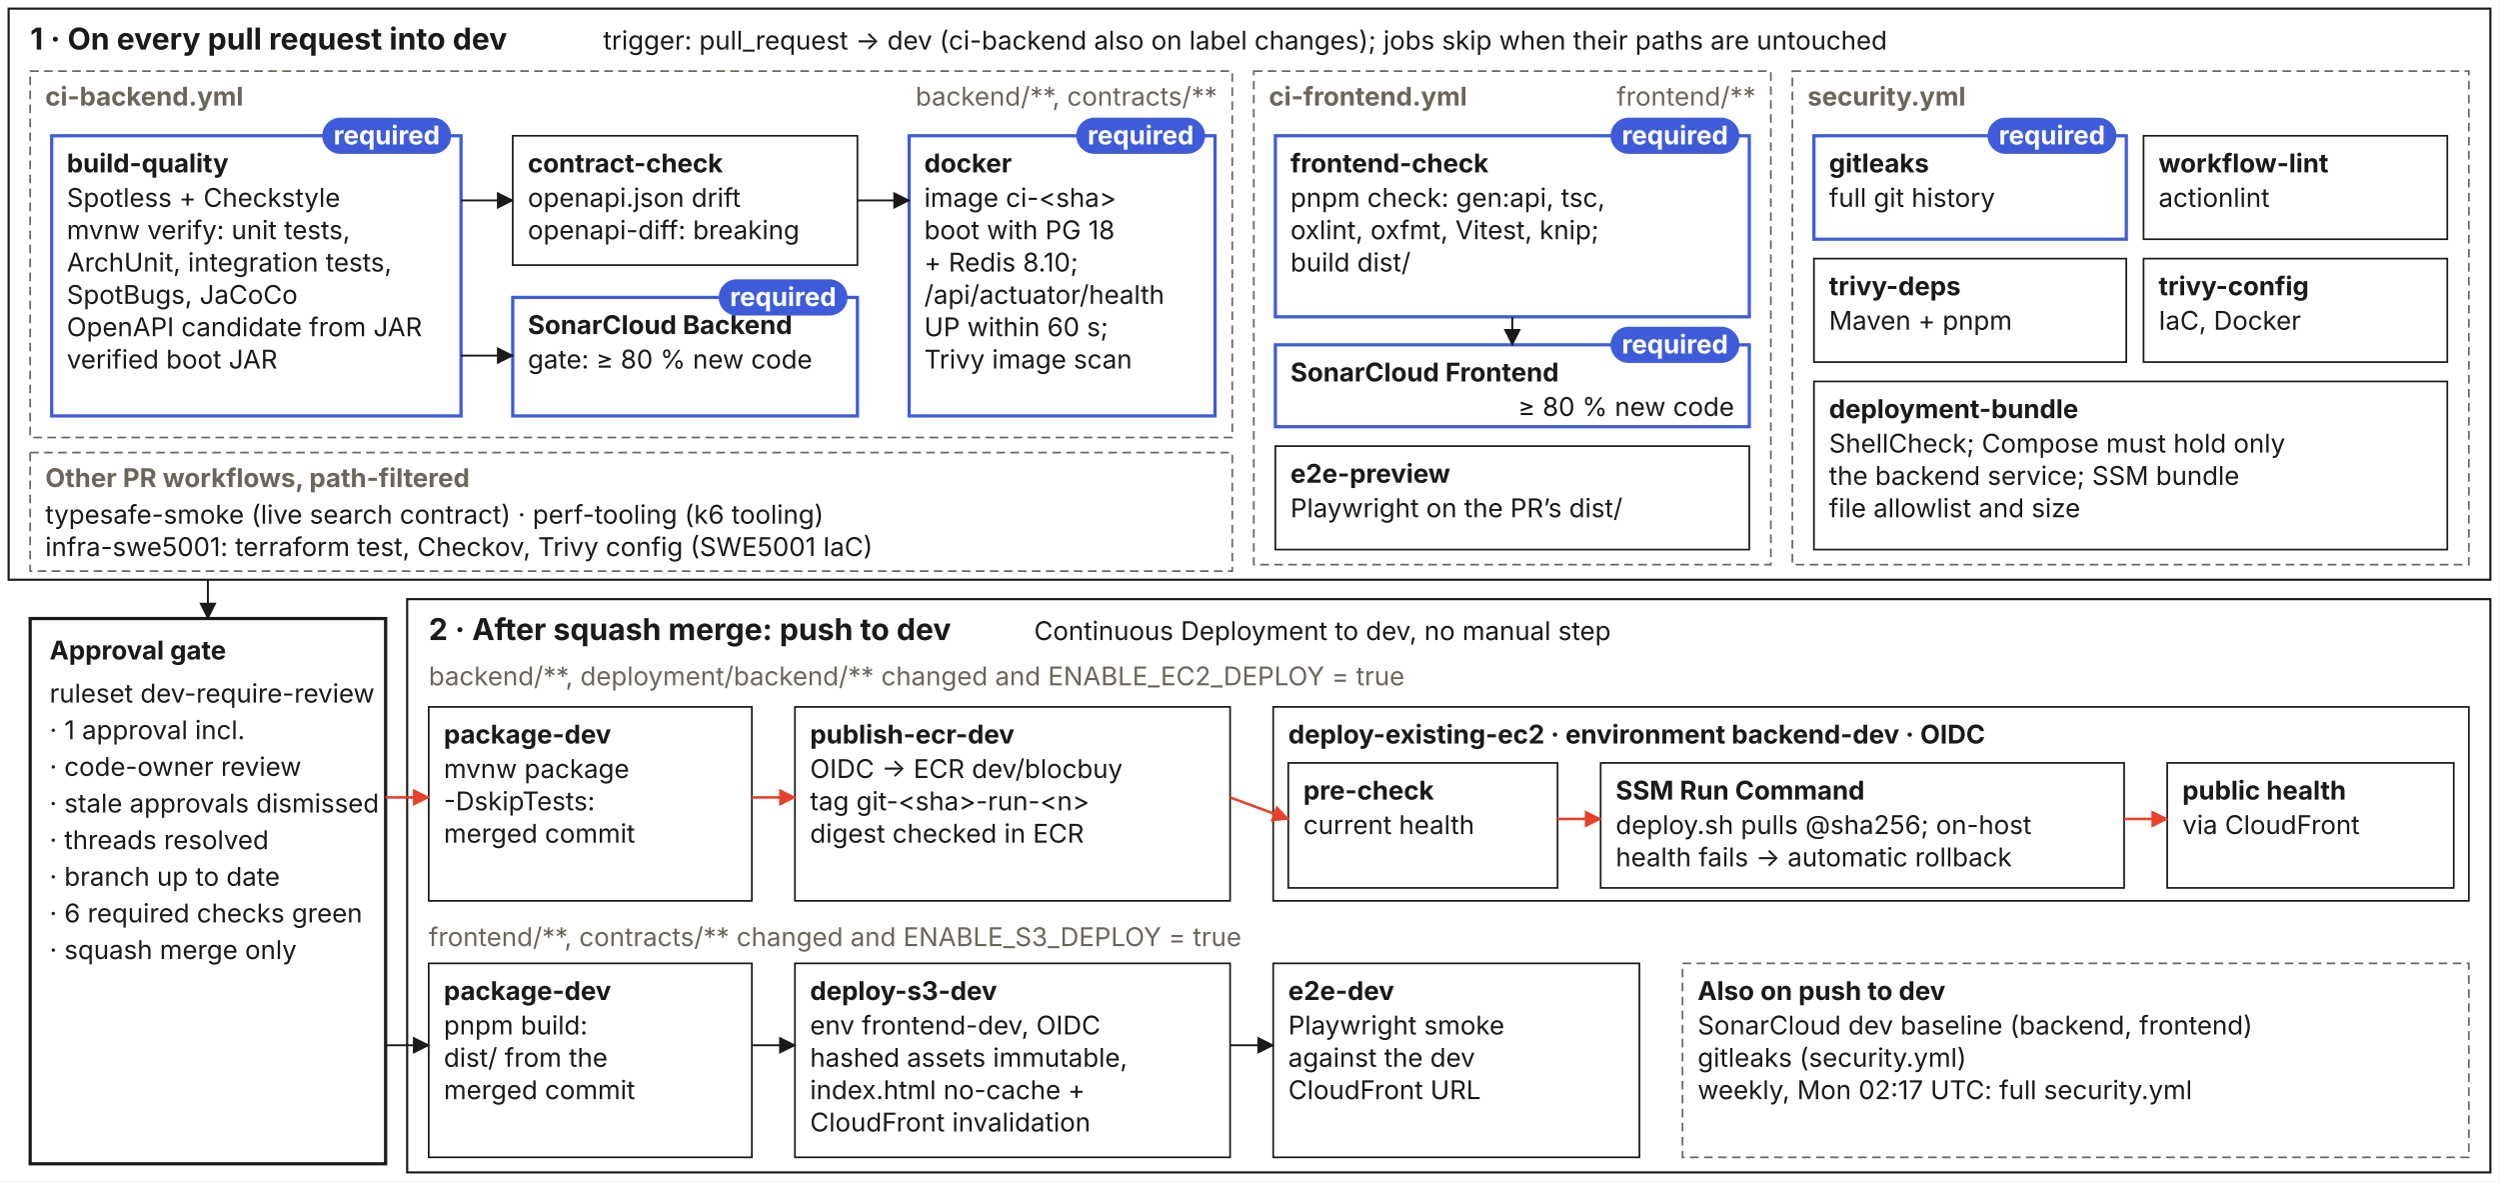
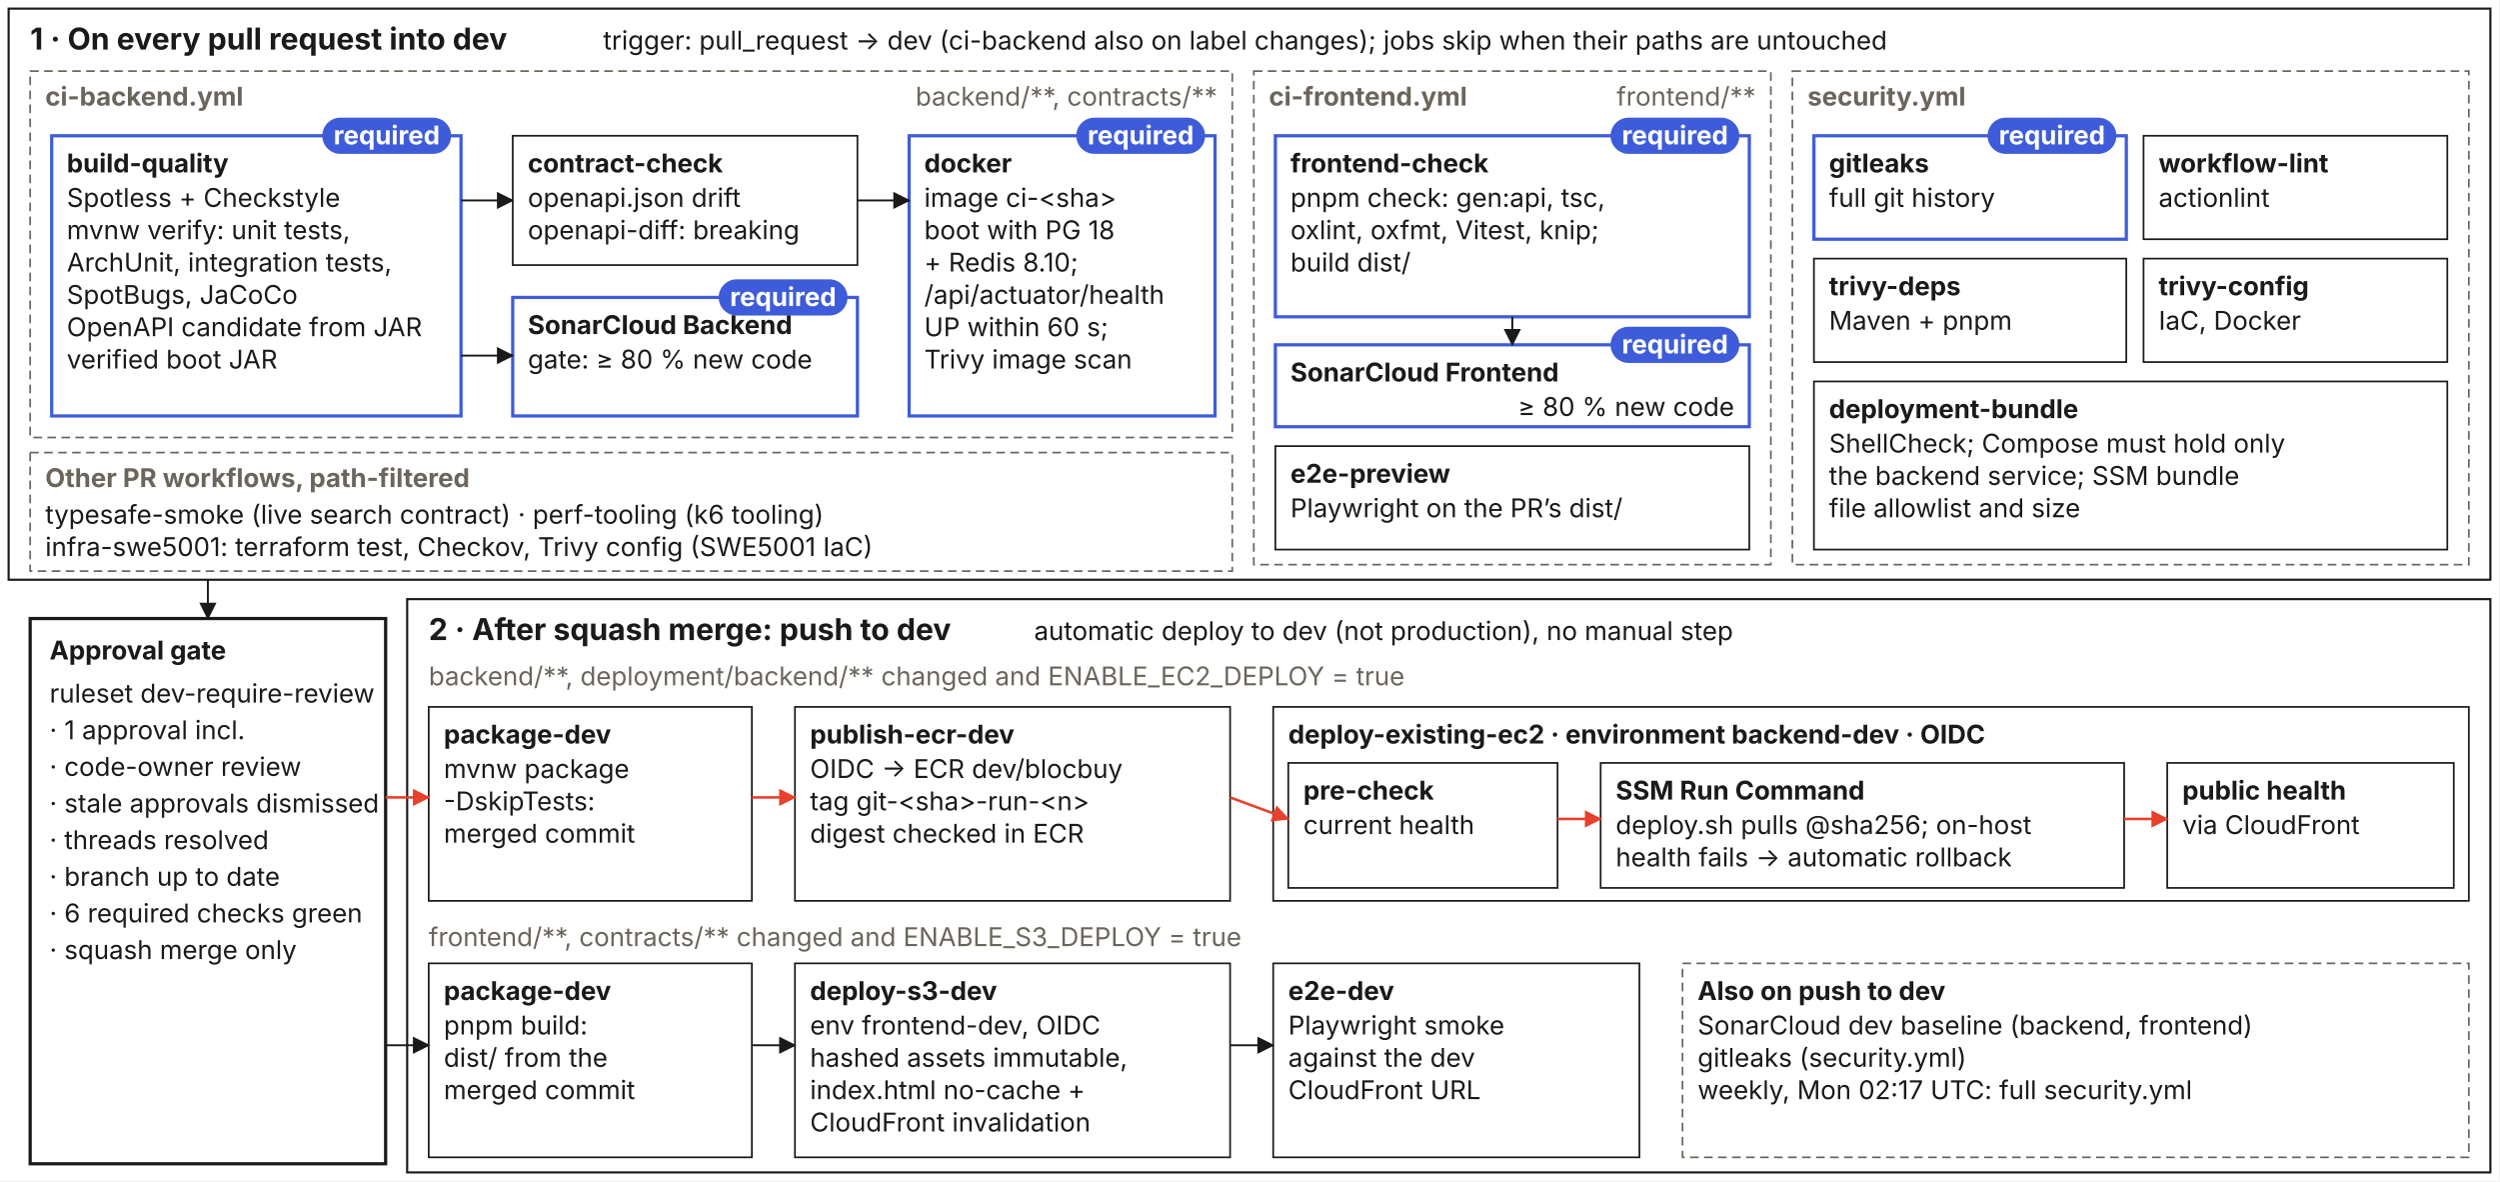
<svg xmlns="http://www.w3.org/2000/svg" width="2320" height="1096" viewBox="0 0 2320 1096" font-family="Inter, Helvetica, Arial, sans-serif">
  <defs>
    <marker id="cpmOpen" viewBox="0 0 12 12" refX="11" refY="6" markerWidth="16" markerHeight="16" markerUnits="userSpaceOnUse" orient="auto-start-reverse">
      <path d="M0,0 L12,6 L0,12" fill="none" stroke="#1B1A18" stroke-width="1.8" />
    </marker>
    <marker id="cpmOpenRed" viewBox="0 0 12 12" refX="11" refY="6" markerWidth="16" markerHeight="16" markerUnits="userSpaceOnUse" orient="auto-start-reverse">
      <path d="M0,0 L12,6 L0,12" fill="none" stroke="#E8402A" stroke-width="1.8" />
    </marker>
    <marker id="cpmOpenGrey" viewBox="0 0 12 12" refX="11" refY="6" markerWidth="16" markerHeight="16" markerUnits="userSpaceOnUse" orient="auto-start-reverse">
      <path d="M0,0 L12,6 L0,12" fill="none" stroke="#6B655C" stroke-width="1.8" />
    </marker>
    <marker id="cpmFill" viewBox="0 0 12 12" refX="11" refY="6" markerWidth="16" markerHeight="16" markerUnits="userSpaceOnUse" orient="auto-start-reverse">
      <path d="M0,0 L12,6 L0,12 Z" fill="#1B1A18" />
    </marker>
    <marker id="cpmFillRed" viewBox="0 0 12 12" refX="11" refY="6" markerWidth="16" markerHeight="16" markerUnits="userSpaceOnUse" orient="auto-start-reverse">
      <path d="M0,0 L12,6 L0,12 Z" fill="#E8402A" />
    </marker>
    <marker id="cpmFillBlue" viewBox="0 0 12 12" refX="11" refY="6" markerWidth="16" markerHeight="16" markerUnits="userSpaceOnUse" orient="auto-start-reverse">
      <path d="M0,0 L12,6 L0,12 Z" fill="#3E5CD9" />
    </marker>
  </defs>
  <rect x="0" y="0" width="2320" height="1096" fill="#FFFFFF" />
  <rect x="8" y="8" width="2304" height="530" fill="#FFFFFF" stroke="#1B1A18" stroke-width="2" />
  <text x="28" y="46" font-size="28" font-weight="700" text-anchor="start" fill="#1B1A18">1 · On every pull request into dev</text>
  <text x="560" y="46" font-size="24" text-anchor="start" fill="#1B1A18">trigger: pull_request → dev (ci-backend also on label changes); jobs skip when their paths are untouched</text>
  <rect x="28" y="66" width="1116" height="340" fill="#FFFFFF" stroke="#6B655C" stroke-width="1.6" stroke-dasharray="8 5" />
  <text x="42" y="98" font-size="24" font-weight="700" text-anchor="start" fill="#6B655C">ci-backend.yml</text>
  <text x="1130" y="98" font-size="24" text-anchor="end" fill="#6B655C">backend/**, contracts/**</text>
  <rect x="48" y="126" width="380" height="260" fill="#FFFFFF" stroke="#3E5CD9" stroke-width="3" />
  <text x="62" y="160" font-size="24" font-weight="700" text-anchor="start" fill="#1B1A18">build-quality</text>
  <text x="62" y="192" font-size="24" text-anchor="start" fill="#1B1A18">Spotless + Checkstyle</text>
  <text x="62" y="222" font-size="24" text-anchor="start" fill="#1B1A18">mvnw verify: unit tests,</text>
  <text x="62" y="252" font-size="24" text-anchor="start" fill="#1B1A18">ArchUnit, integration tests,</text>
  <text x="62" y="282" font-size="24" text-anchor="start" fill="#1B1A18">SpotBugs, JaCoCo</text>
  <text x="62" y="312" font-size="24" text-anchor="start" fill="#1B1A18">OpenAPI candidate from JAR</text>
  <text x="62" y="342" font-size="24" text-anchor="start" fill="#1B1A18">verified boot JAR</text>
  <rect x="300" y="110" width="118" height="32" rx="16" fill="#3E5CD9" stroke="#3E5CD9" stroke-width="1.6" />
  <text x="359" y="134" font-size="24" font-weight="700" text-anchor="middle" fill="#FFFFFF">required</text>
  <rect x="476" y="126" width="320" height="120" fill="#FFFFFF" stroke="#1B1A18" stroke-width="1.6" />
  <text x="490" y="160" font-size="24" font-weight="700" text-anchor="start" fill="#1B1A18">contract-check</text>
  <text x="490" y="192" font-size="24" text-anchor="start" fill="#1B1A18">openapi.json drift</text>
  <text x="490" y="222" font-size="24" text-anchor="start" fill="#1B1A18">openapi-diff: breaking</text>
  <rect x="476" y="276" width="320" height="110" fill="#FFFFFF" stroke="#3E5CD9" stroke-width="3" />
  <text x="490" y="310" font-size="24" font-weight="700" text-anchor="start" fill="#1B1A18">SonarCloud Backend</text>
  <text x="490" y="342" font-size="24" text-anchor="start" fill="#1B1A18">gate: ≥ 80 % new code</text>
  <rect x="668" y="260" width="118" height="32" rx="16" fill="#3E5CD9" stroke="#3E5CD9" stroke-width="1.6" />
  <text x="727" y="284" font-size="24" font-weight="700" text-anchor="middle" fill="#FFFFFF">required</text>
  <rect x="844" y="126" width="284" height="260" fill="#FFFFFF" stroke="#3E5CD9" stroke-width="3" />
  <text x="858" y="160" font-size="24" font-weight="700" text-anchor="start" fill="#1B1A18">docker</text>
  <text x="858" y="192" font-size="24" text-anchor="start" fill="#1B1A18">image ci-&lt;sha&gt;</text>
  <text x="858" y="222" font-size="24" text-anchor="start" fill="#1B1A18">boot with PG 18</text>
  <text x="858" y="252" font-size="24" text-anchor="start" fill="#1B1A18">+ Redis 8.10;</text>
  <text x="858" y="282" font-size="24" text-anchor="start" fill="#1B1A18">/api/actuator/health</text>
  <text x="858" y="312" font-size="24" text-anchor="start" fill="#1B1A18">UP within 60 s;</text>
  <text x="858" y="342" font-size="24" text-anchor="start" fill="#1B1A18">Trivy image scan</text>
  <rect x="1000" y="110" width="118" height="32" rx="16" fill="#3E5CD9" stroke="#3E5CD9" stroke-width="1.6" />
  <text x="1059" y="134" font-size="24" font-weight="700" text-anchor="middle" fill="#FFFFFF">required</text>
  <line x1="428" y1="186" x2="476" y2="186" stroke="#1B1A18" stroke-width="1.8" marker-end="url(#cpmFill)" />
  <line x1="428" y1="330" x2="476" y2="330" stroke="#1B1A18" stroke-width="1.8" marker-end="url(#cpmFill)" />
  <line x1="796" y1="186" x2="844" y2="186" stroke="#1B1A18" stroke-width="1.8" marker-end="url(#cpmFill)" />
  <rect x="28" y="420" width="1116" height="110" fill="#FFFFFF" stroke="#6B655C" stroke-width="1.6" stroke-dasharray="8 5" />
  <text x="42" y="452" font-size="24" font-weight="700" text-anchor="start" fill="#6B655C">Other PR workflows, path-filtered</text>
  <text x="42" y="486" font-size="24" text-anchor="start" fill="#1B1A18">typesafe-smoke (live search contract) · perf-tooling (k6 tooling)</text>
  <text x="42" y="516" font-size="24" text-anchor="start" fill="#1B1A18">infra-swe5001: terraform test, Checkov, Trivy config (SWE5001 IaC)</text>
  <rect x="1164" y="66" width="480" height="458" fill="#FFFFFF" stroke="#6B655C" stroke-width="1.6" stroke-dasharray="8 5" />
  <text x="1178" y="98" font-size="24" font-weight="700" text-anchor="start" fill="#6B655C">ci-frontend.yml</text>
  <text x="1630" y="98" font-size="24" text-anchor="end" fill="#6B655C">frontend/**</text>
  <rect x="1184" y="126" width="440" height="168" fill="#FFFFFF" stroke="#3E5CD9" stroke-width="3" />
  <text x="1198" y="160" font-size="24" font-weight="700" text-anchor="start" fill="#1B1A18">frontend-check</text>
  <text x="1198" y="192" font-size="24" text-anchor="start" fill="#1B1A18">pnpm check: gen:api, tsc,</text>
  <text x="1198" y="222" font-size="24" text-anchor="start" fill="#1B1A18">oxlint, oxfmt, Vitest, knip;</text>
  <text x="1198" y="252" font-size="24" text-anchor="start" fill="#1B1A18">build dist/</text>
  <rect x="1496" y="110" width="118" height="32" rx="16" fill="#3E5CD9" stroke="#3E5CD9" stroke-width="1.6" />
  <text x="1555" y="134" font-size="24" font-weight="700" text-anchor="middle" fill="#FFFFFF">required</text>
  <rect x="1184" y="320" width="440" height="76" fill="#FFFFFF" stroke="#3E5CD9" stroke-width="3" />
  <text x="1198" y="354" font-size="24" font-weight="700" text-anchor="start" fill="#1B1A18">SonarCloud Frontend</text>
  <rect x="1496" y="304" width="118" height="32" rx="16" fill="#3E5CD9" stroke="#3E5CD9" stroke-width="1.6" />
  <text x="1555" y="328" font-size="24" font-weight="700" text-anchor="middle" fill="#FFFFFF">required</text>
  <text x="1610" y="386" font-size="24" text-anchor="end" fill="#1B1A18">≥ 80 % new code</text>
  <rect x="1184" y="414" width="440" height="96" fill="#FFFFFF" stroke="#1B1A18" stroke-width="1.6" />
  <text x="1198" y="448" font-size="24" font-weight="700" text-anchor="start" fill="#1B1A18">e2e-preview</text>
  <text x="1198" y="480" font-size="24" text-anchor="start" fill="#1B1A18">Playwright on the PR’s dist/</text>
  <line x1="1404" y1="294" x2="1404" y2="320" stroke="#1B1A18" stroke-width="1.8" marker-end="url(#cpmFill)" />
  <rect x="1664" y="66" width="628" height="458" fill="#FFFFFF" stroke="#6B655C" stroke-width="1.6" stroke-dasharray="8 5" />
  <text x="1678" y="98" font-size="24" font-weight="700" text-anchor="start" fill="#6B655C">security.yml</text>
  <rect x="1684" y="126" width="290" height="96" fill="#FFFFFF" stroke="#3E5CD9" stroke-width="3" />
  <text x="1698" y="160" font-size="24" font-weight="700" text-anchor="start" fill="#1B1A18">gitleaks</text>
  <text x="1698" y="192" font-size="24" text-anchor="start" fill="#1B1A18">full git history</text>
  <rect x="1846" y="110" width="118" height="32" rx="16" fill="#3E5CD9" stroke="#3E5CD9" stroke-width="1.6" />
  <text x="1905" y="134" font-size="24" font-weight="700" text-anchor="middle" fill="#FFFFFF">required</text>
  <rect x="1990" y="126" width="282" height="96" fill="#FFFFFF" stroke="#1B1A18" stroke-width="1.6" />
  <text x="2004" y="160" font-size="24" font-weight="700" text-anchor="start" fill="#1B1A18">workflow-lint</text>
  <text x="2004" y="192" font-size="24" text-anchor="start" fill="#1B1A18">actionlint</text>
  <rect x="1684" y="240" width="290" height="96" fill="#FFFFFF" stroke="#1B1A18" stroke-width="1.6" />
  <text x="1698" y="274" font-size="24" font-weight="700" text-anchor="start" fill="#1B1A18">trivy-deps</text>
  <text x="1698" y="306" font-size="24" text-anchor="start" fill="#1B1A18">Maven + pnpm</text>
  <rect x="1990" y="240" width="282" height="96" fill="#FFFFFF" stroke="#1B1A18" stroke-width="1.6" />
  <text x="2004" y="274" font-size="24" font-weight="700" text-anchor="start" fill="#1B1A18">trivy-config</text>
  <text x="2004" y="306" font-size="24" text-anchor="start" fill="#1B1A18">IaC, Docker</text>
  <rect x="1684" y="354" width="588" height="156" fill="#FFFFFF" stroke="#1B1A18" stroke-width="1.6" />
  <text x="1698" y="388" font-size="24" font-weight="700" text-anchor="start" fill="#1B1A18">deployment-bundle</text>
  <text x="1698" y="420" font-size="24" text-anchor="start" fill="#1B1A18">ShellCheck; Compose must hold only</text>
  <text x="1698" y="450" font-size="24" text-anchor="start" fill="#1B1A18">the backend service; SSM bundle</text>
  <text x="1698" y="480" font-size="24" text-anchor="start" fill="#1B1A18">file allowlist and size</text>
  <rect x="28" y="574" width="330" height="506" fill="#FFFFFF" stroke="#1B1A18" stroke-width="3" />
  <text x="46" y="612" font-size="24" font-weight="700" text-anchor="start" fill="#1B1A18">Approval gate</text>
  <text x="46" y="652" font-size="24" text-anchor="start" fill="#1B1A18">ruleset dev-require-review</text>
  <text x="46" y="686" font-size="24" text-anchor="start" fill="#1B1A18">· 1 approval incl.</text>
  <text x="46" y="720" font-size="24" text-anchor="start" fill="#1B1A18">· code-owner review</text>
  <text x="46" y="754" font-size="24" text-anchor="start" fill="#1B1A18">· stale approvals dismissed</text>
  <text x="46" y="788" font-size="24" text-anchor="start" fill="#1B1A18">· threads resolved</text>
  <text x="46" y="822" font-size="24" text-anchor="start" fill="#1B1A18">· branch up to date</text>
  <text x="46" y="856" font-size="24" text-anchor="start" fill="#1B1A18">· 6 required checks green</text>
  <text x="46" y="890" font-size="24" text-anchor="start" fill="#1B1A18">· squash merge only</text>
  <line x1="193" y1="538" x2="193" y2="574" stroke="#1B1A18" stroke-width="1.8" marker-end="url(#cpmFill)" />
  <rect x="378" y="556" width="1934" height="532" fill="#FFFFFF" stroke="#1B1A18" stroke-width="2" />
  <text x="398" y="594" font-size="28" font-weight="700" text-anchor="start" fill="#1B1A18">2 · After squash merge: push to dev</text>
-   <text x="960" y="594" font-size="24" text-anchor="start" fill="#1B1A18">Continuous Deployment to dev, no manual step</text>
+   <text x="960" y="594" font-size="24" text-anchor="start" fill="#1B1A18">automatic deploy to dev (not production), no manual step</text>
  <text x="398" y="636" font-size="24" text-anchor="start" fill="#6B655C">backend/**, deployment/backend/** changed and ENABLE_EC2_DEPLOY = true</text>
  <rect x="398" y="656" width="300" height="180" fill="#FFFFFF" stroke="#1B1A18" stroke-width="1.6" />
  <text x="412" y="690" font-size="24" font-weight="700" text-anchor="start" fill="#1B1A18">package-dev</text>
  <text x="412" y="722" font-size="24" text-anchor="start" fill="#1B1A18">mvnw package</text>
  <text x="412" y="752" font-size="24" text-anchor="start" fill="#1B1A18">-DskipTests:</text>
  <text x="412" y="782" font-size="24" text-anchor="start" fill="#1B1A18">merged commit</text>
  <rect x="738" y="656" width="404" height="180" fill="#FFFFFF" stroke="#1B1A18" stroke-width="1.6" />
  <text x="752" y="690" font-size="24" font-weight="700" text-anchor="start" fill="#1B1A18">publish-ecr-dev</text>
  <text x="752" y="722" font-size="24" text-anchor="start" fill="#1B1A18">OIDC → ECR dev/blocbuy</text>
  <text x="752" y="752" font-size="24" text-anchor="start" fill="#1B1A18">tag git-&lt;sha&gt;-run-&lt;n&gt;</text>
  <text x="752" y="782" font-size="24" text-anchor="start" fill="#1B1A18">digest checked in ECR</text>
  <rect x="1182" y="656" width="1110" height="180" fill="#FFFFFF" stroke="#1B1A18" stroke-width="1.6" />
  <text x="1196" y="690" font-size="24" font-weight="700" text-anchor="start" fill="#1B1A18">deploy-existing-ec2 · environment backend-dev · OIDC</text>
  <rect x="1196" y="708" width="250" height="116" fill="#FFFFFF" stroke="#1B1A18" stroke-width="1.6" />
  <text x="1210" y="742" font-size="24" font-weight="700" text-anchor="start" fill="#1B1A18">pre-check</text>
  <text x="1210" y="774" font-size="24" text-anchor="start" fill="#1B1A18">current health</text>
  <rect x="1486" y="708" width="486" height="116" fill="#FFFFFF" stroke="#1B1A18" stroke-width="1.6" />
  <text x="1500" y="742" font-size="24" font-weight="700" text-anchor="start" fill="#1B1A18">SSM Run Command</text>
  <text x="1500" y="774" font-size="24" text-anchor="start" fill="#1B1A18">deploy.sh pulls @sha256; on-host</text>
  <text x="1500" y="804" font-size="24" text-anchor="start" fill="#1B1A18">health fails → automatic rollback</text>
  <rect x="2012" y="708" width="266" height="116" fill="#FFFFFF" stroke="#1B1A18" stroke-width="1.6" />
  <text x="2026" y="742" font-size="24" font-weight="700" text-anchor="start" fill="#1B1A18">public health</text>
  <text x="2026" y="774" font-size="24" text-anchor="start" fill="#1B1A18">via CloudFront</text>
  <line x1="358" y1="740" x2="398" y2="740" stroke="#E8402A" stroke-width="2.4" marker-end="url(#cpmFillRed)" />
  <line x1="698" y1="740" x2="738" y2="740" stroke="#E8402A" stroke-width="2.4" marker-end="url(#cpmFillRed)" />
  <line x1="1142" y1="740" x2="1196" y2="760" stroke="#E8402A" stroke-width="2.4" marker-end="url(#cpmFillRed)" />
  <line x1="1446" y1="760" x2="1486" y2="760" stroke="#E8402A" stroke-width="2.4" marker-end="url(#cpmFillRed)" />
  <line x1="1972" y1="760" x2="2012" y2="760" stroke="#E8402A" stroke-width="2.4" marker-end="url(#cpmFillRed)" />
  <text x="398" y="878" font-size="24" text-anchor="start" fill="#6B655C">frontend/**, contracts/** changed and ENABLE_S3_DEPLOY = true</text>
  <rect x="398" y="894" width="300" height="180" fill="#FFFFFF" stroke="#1B1A18" stroke-width="1.6" />
  <text x="412" y="928" font-size="24" font-weight="700" text-anchor="start" fill="#1B1A18">package-dev</text>
  <text x="412" y="960" font-size="24" text-anchor="start" fill="#1B1A18">pnpm build:</text>
  <text x="412" y="990" font-size="24" text-anchor="start" fill="#1B1A18">dist/ from the</text>
  <text x="412" y="1020" font-size="24" text-anchor="start" fill="#1B1A18">merged commit</text>
  <rect x="738" y="894" width="404" height="180" fill="#FFFFFF" stroke="#1B1A18" stroke-width="1.6" />
  <text x="752" y="928" font-size="24" font-weight="700" text-anchor="start" fill="#1B1A18">deploy-s3-dev</text>
  <text x="752" y="960" font-size="24" text-anchor="start" fill="#1B1A18">env frontend-dev, OIDC</text>
  <text x="752" y="990" font-size="24" text-anchor="start" fill="#1B1A18">hashed assets immutable,</text>
  <text x="752" y="1020" font-size="24" text-anchor="start" fill="#1B1A18">index.html no-cache +</text>
  <text x="752" y="1050" font-size="24" text-anchor="start" fill="#1B1A18">CloudFront invalidation</text>
  <rect x="1182" y="894" width="340" height="180" fill="#FFFFFF" stroke="#1B1A18" stroke-width="1.6" />
  <text x="1196" y="928" font-size="24" font-weight="700" text-anchor="start" fill="#1B1A18">e2e-dev</text>
  <text x="1196" y="960" font-size="24" text-anchor="start" fill="#1B1A18">Playwright smoke</text>
  <text x="1196" y="990" font-size="24" text-anchor="start" fill="#1B1A18">against the dev</text>
  <text x="1196" y="1020" font-size="24" text-anchor="start" fill="#1B1A18">CloudFront URL</text>
  <line x1="358" y1="970" x2="398" y2="970" stroke="#1B1A18" stroke-width="1.8" marker-end="url(#cpmFill)" />
  <line x1="698" y1="970" x2="738" y2="970" stroke="#1B1A18" stroke-width="1.8" marker-end="url(#cpmFill)" />
  <line x1="1142" y1="970" x2="1182" y2="970" stroke="#1B1A18" stroke-width="1.8" marker-end="url(#cpmFill)" />
  <rect x="1562" y="894" width="730" height="180" fill="#FFFFFF" stroke="#6B655C" stroke-width="1.6" stroke-dasharray="8 5" />
  <text x="1576" y="928" font-size="24" font-weight="700" text-anchor="start" fill="#1B1A18">Also on push to dev</text>
  <text x="1576" y="960" font-size="24" text-anchor="start" fill="#1B1A18">SonarCloud dev baseline (backend, frontend)</text>
  <text x="1576" y="990" font-size="24" text-anchor="start" fill="#1B1A18">gitleaks (security.yml)</text>
  <text x="1576" y="1020" font-size="24" text-anchor="start" fill="#1B1A18">weekly, Mon 02:17 UTC: full security.yml</text>
</svg>
